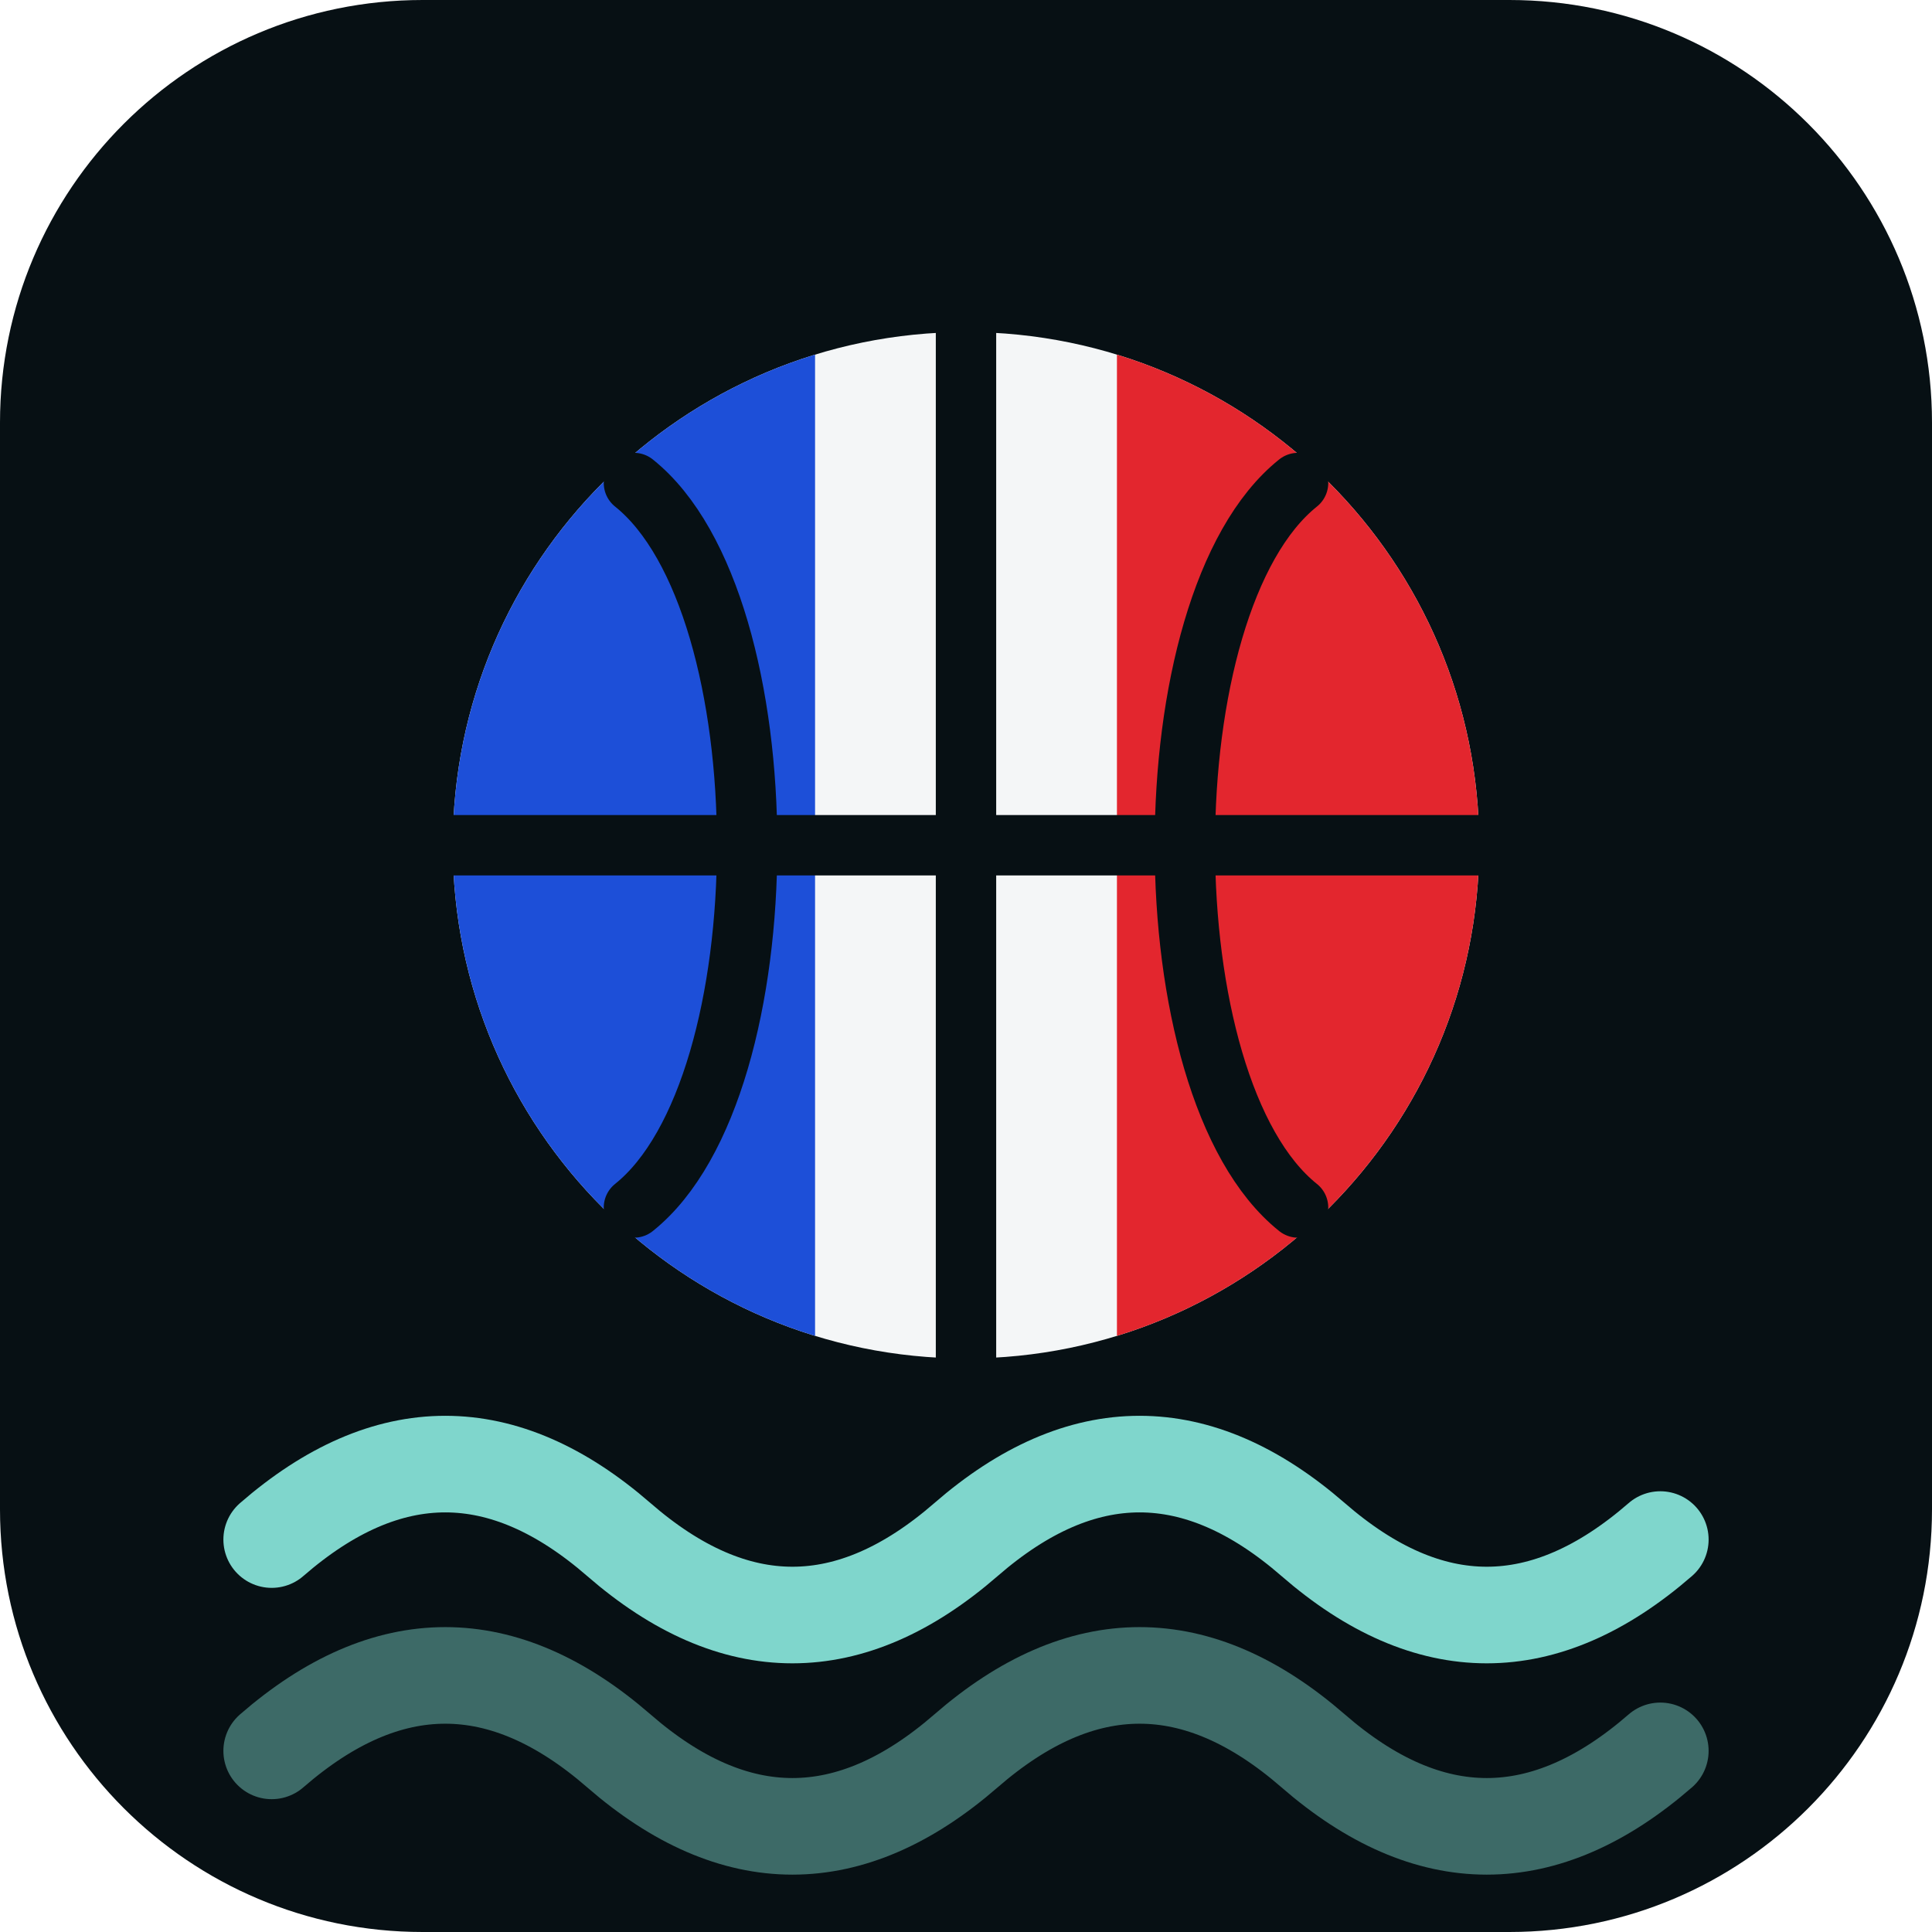
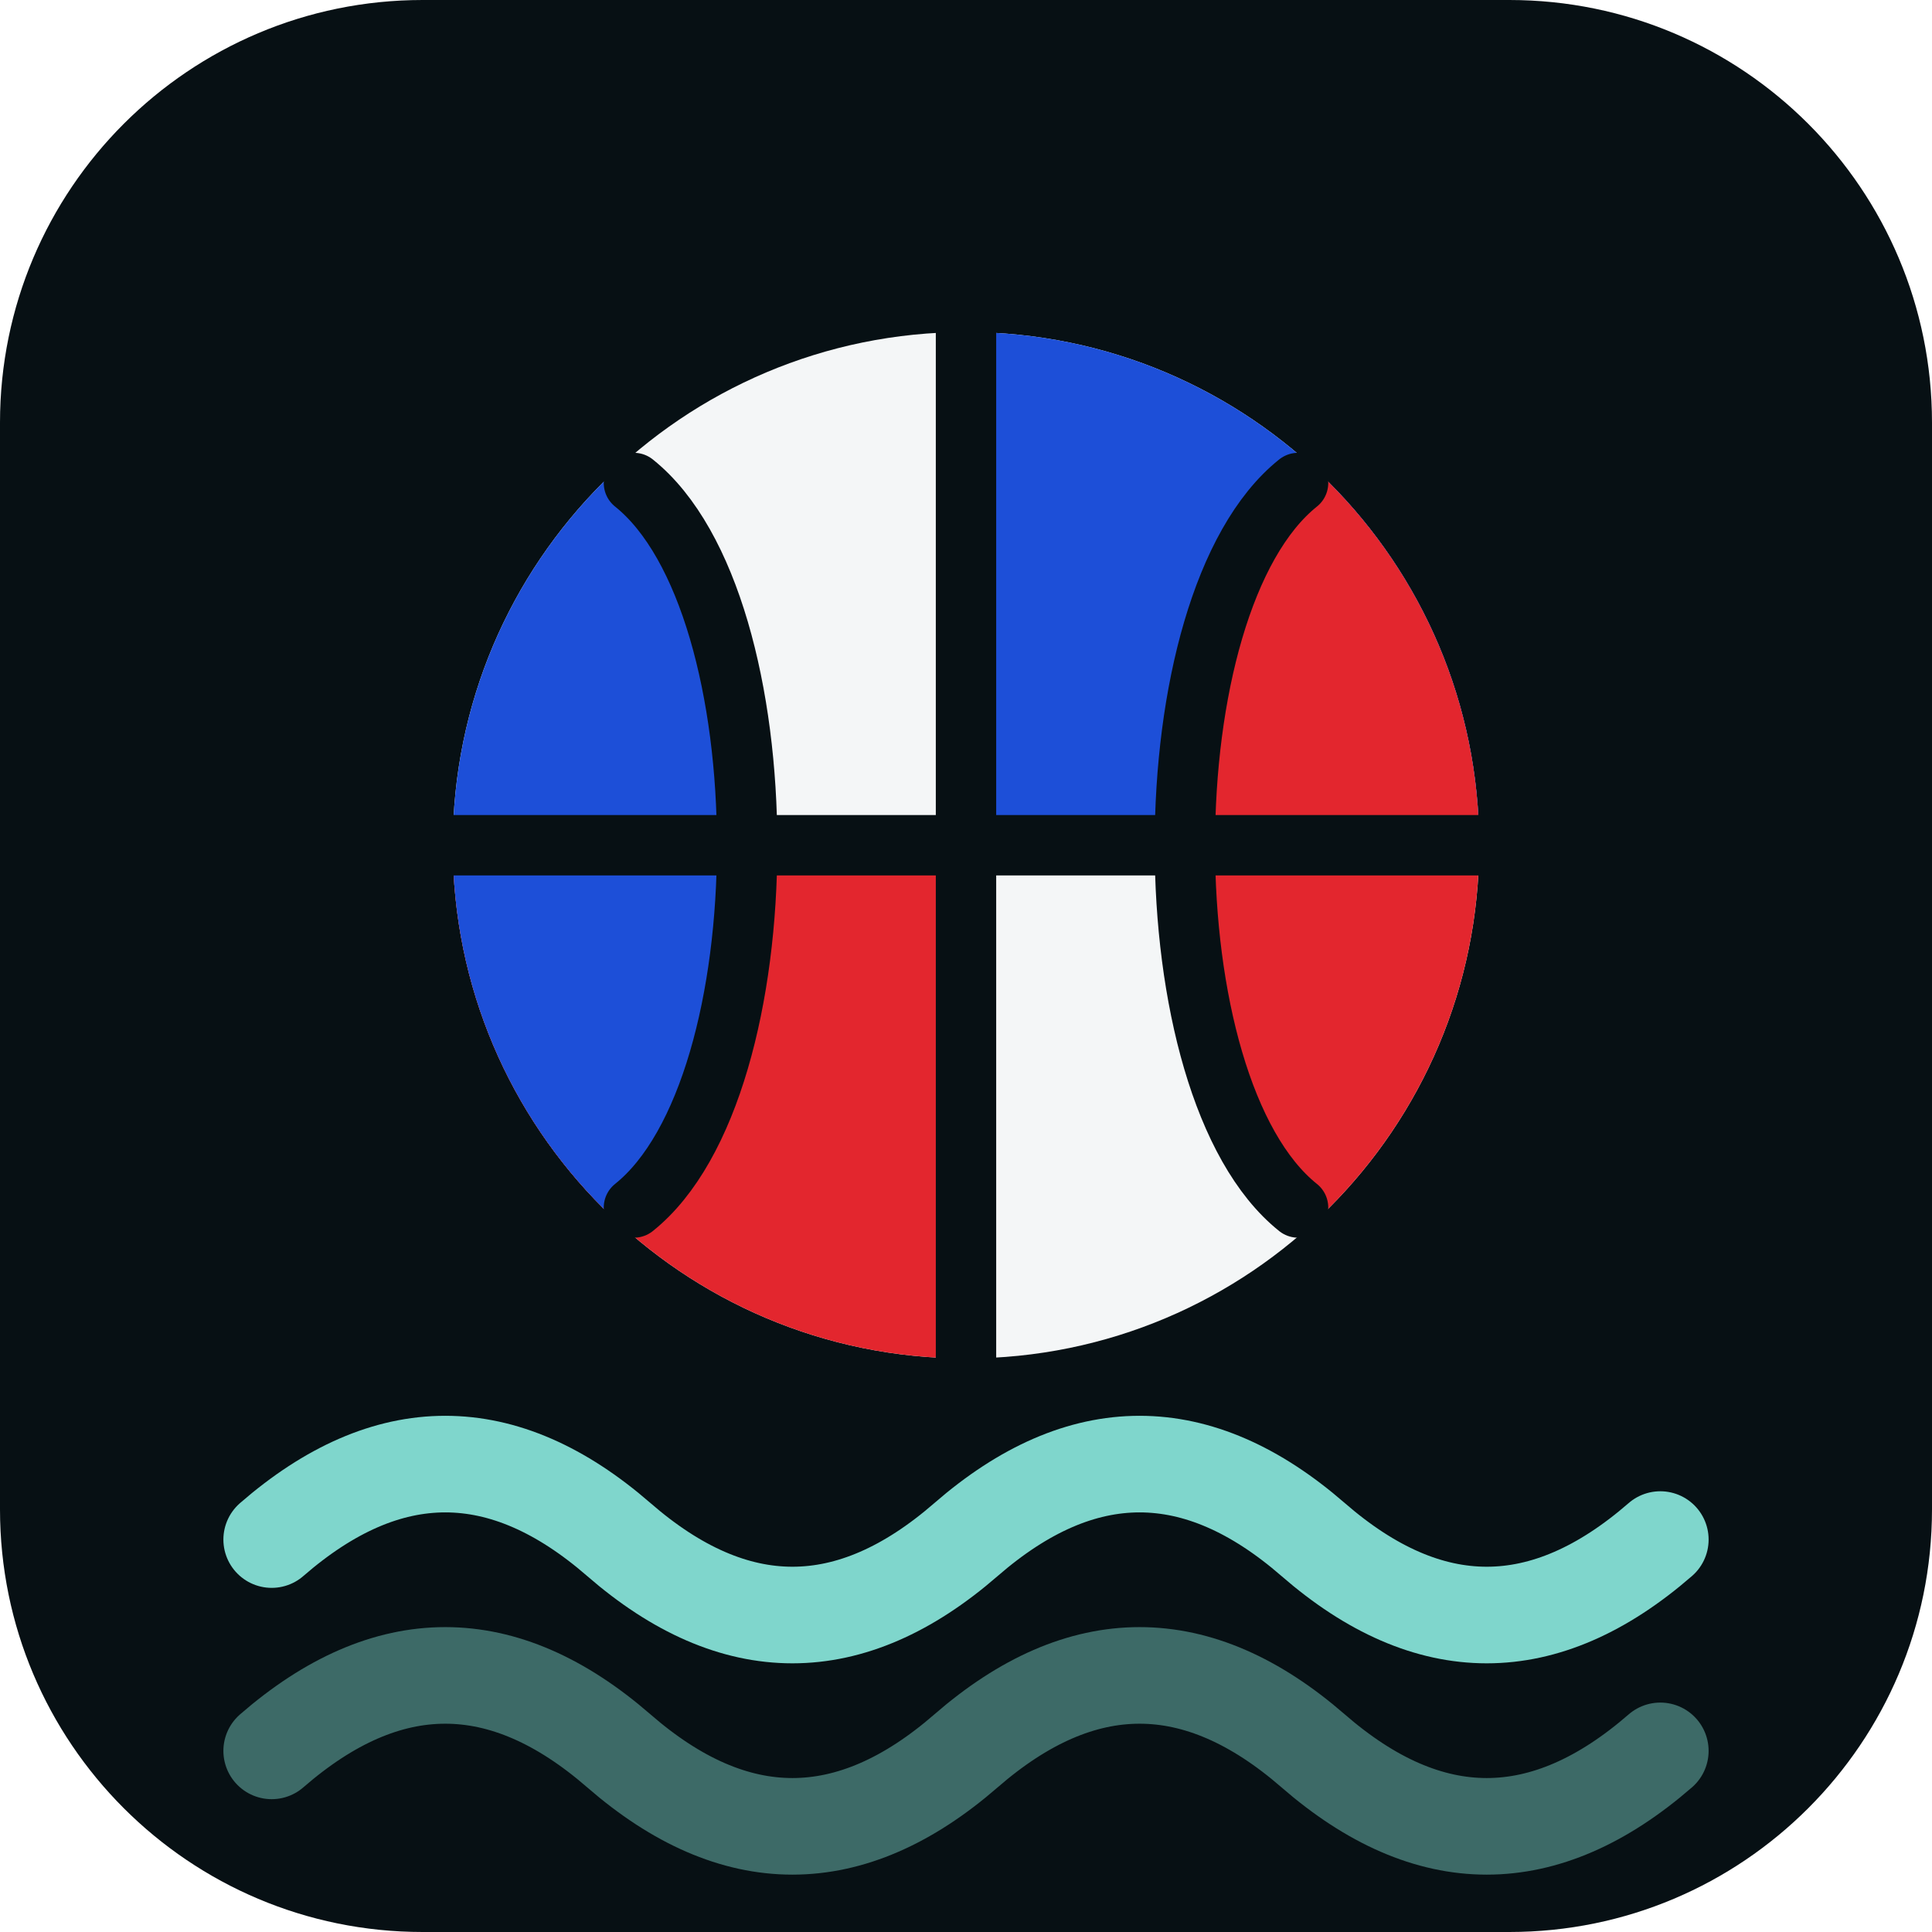
<svg xmlns="http://www.w3.org/2000/svg" viewBox="0 0 64 64">
  <defs>
    <clipPath id="ball">
      <circle cx="32" cy="28" r="17" />
    </clipPath>
  </defs>
  <rect width="64" height="64" rx="14" fill="#071014" />
  <g clip-path="url(#ball)">
-     <rect x="15" y="11" width="34" height="34" fill="#f4f6f7" />
-     <rect x="15" y="11" width="12" height="34" fill="#1d4fd8" />
-     <rect x="37" y="11" width="12" height="34" fill="#e3262e" />
+     <rect x="10" y="8" width="44" height="40" fill="#f4f6f7" />
+     <rect x="32" y="8" width="22" height="20" fill="#1d4fd8" />
+     <rect x="10" y="28" width="22" height="20" fill="#e3262e" />
+     <path d="M21 16c5 4 5 20 0 24V48H10V8h11z" fill="#1d4fd8" />
+     <path d="M43 16c-5 4-5 20 0 24V48h11V8H43z" fill="#e3262e" />
  </g>
  <g fill="none" stroke="#071014" stroke-width="2" stroke-linecap="round">
    <path d="M32 11v34M15 28h34" />
    <path d="M21 16c5 4 5 20 0 24M43 16c-5 4-5 20 0 24" />
  </g>
  <path d="M9 51q5.75-5 11.5 0t11.5 0t11.5 0t11.5 0" fill="none" stroke="#7fd6cc" stroke-width="3.2" stroke-linecap="round" />
  <path d="M9 58q5.75-5 11.5 0t11.5 0t11.5 0t11.5 0" fill="none" stroke="#7fd6cc" stroke-width="3.2" stroke-linecap="round" opacity="0.45" />
</svg>
